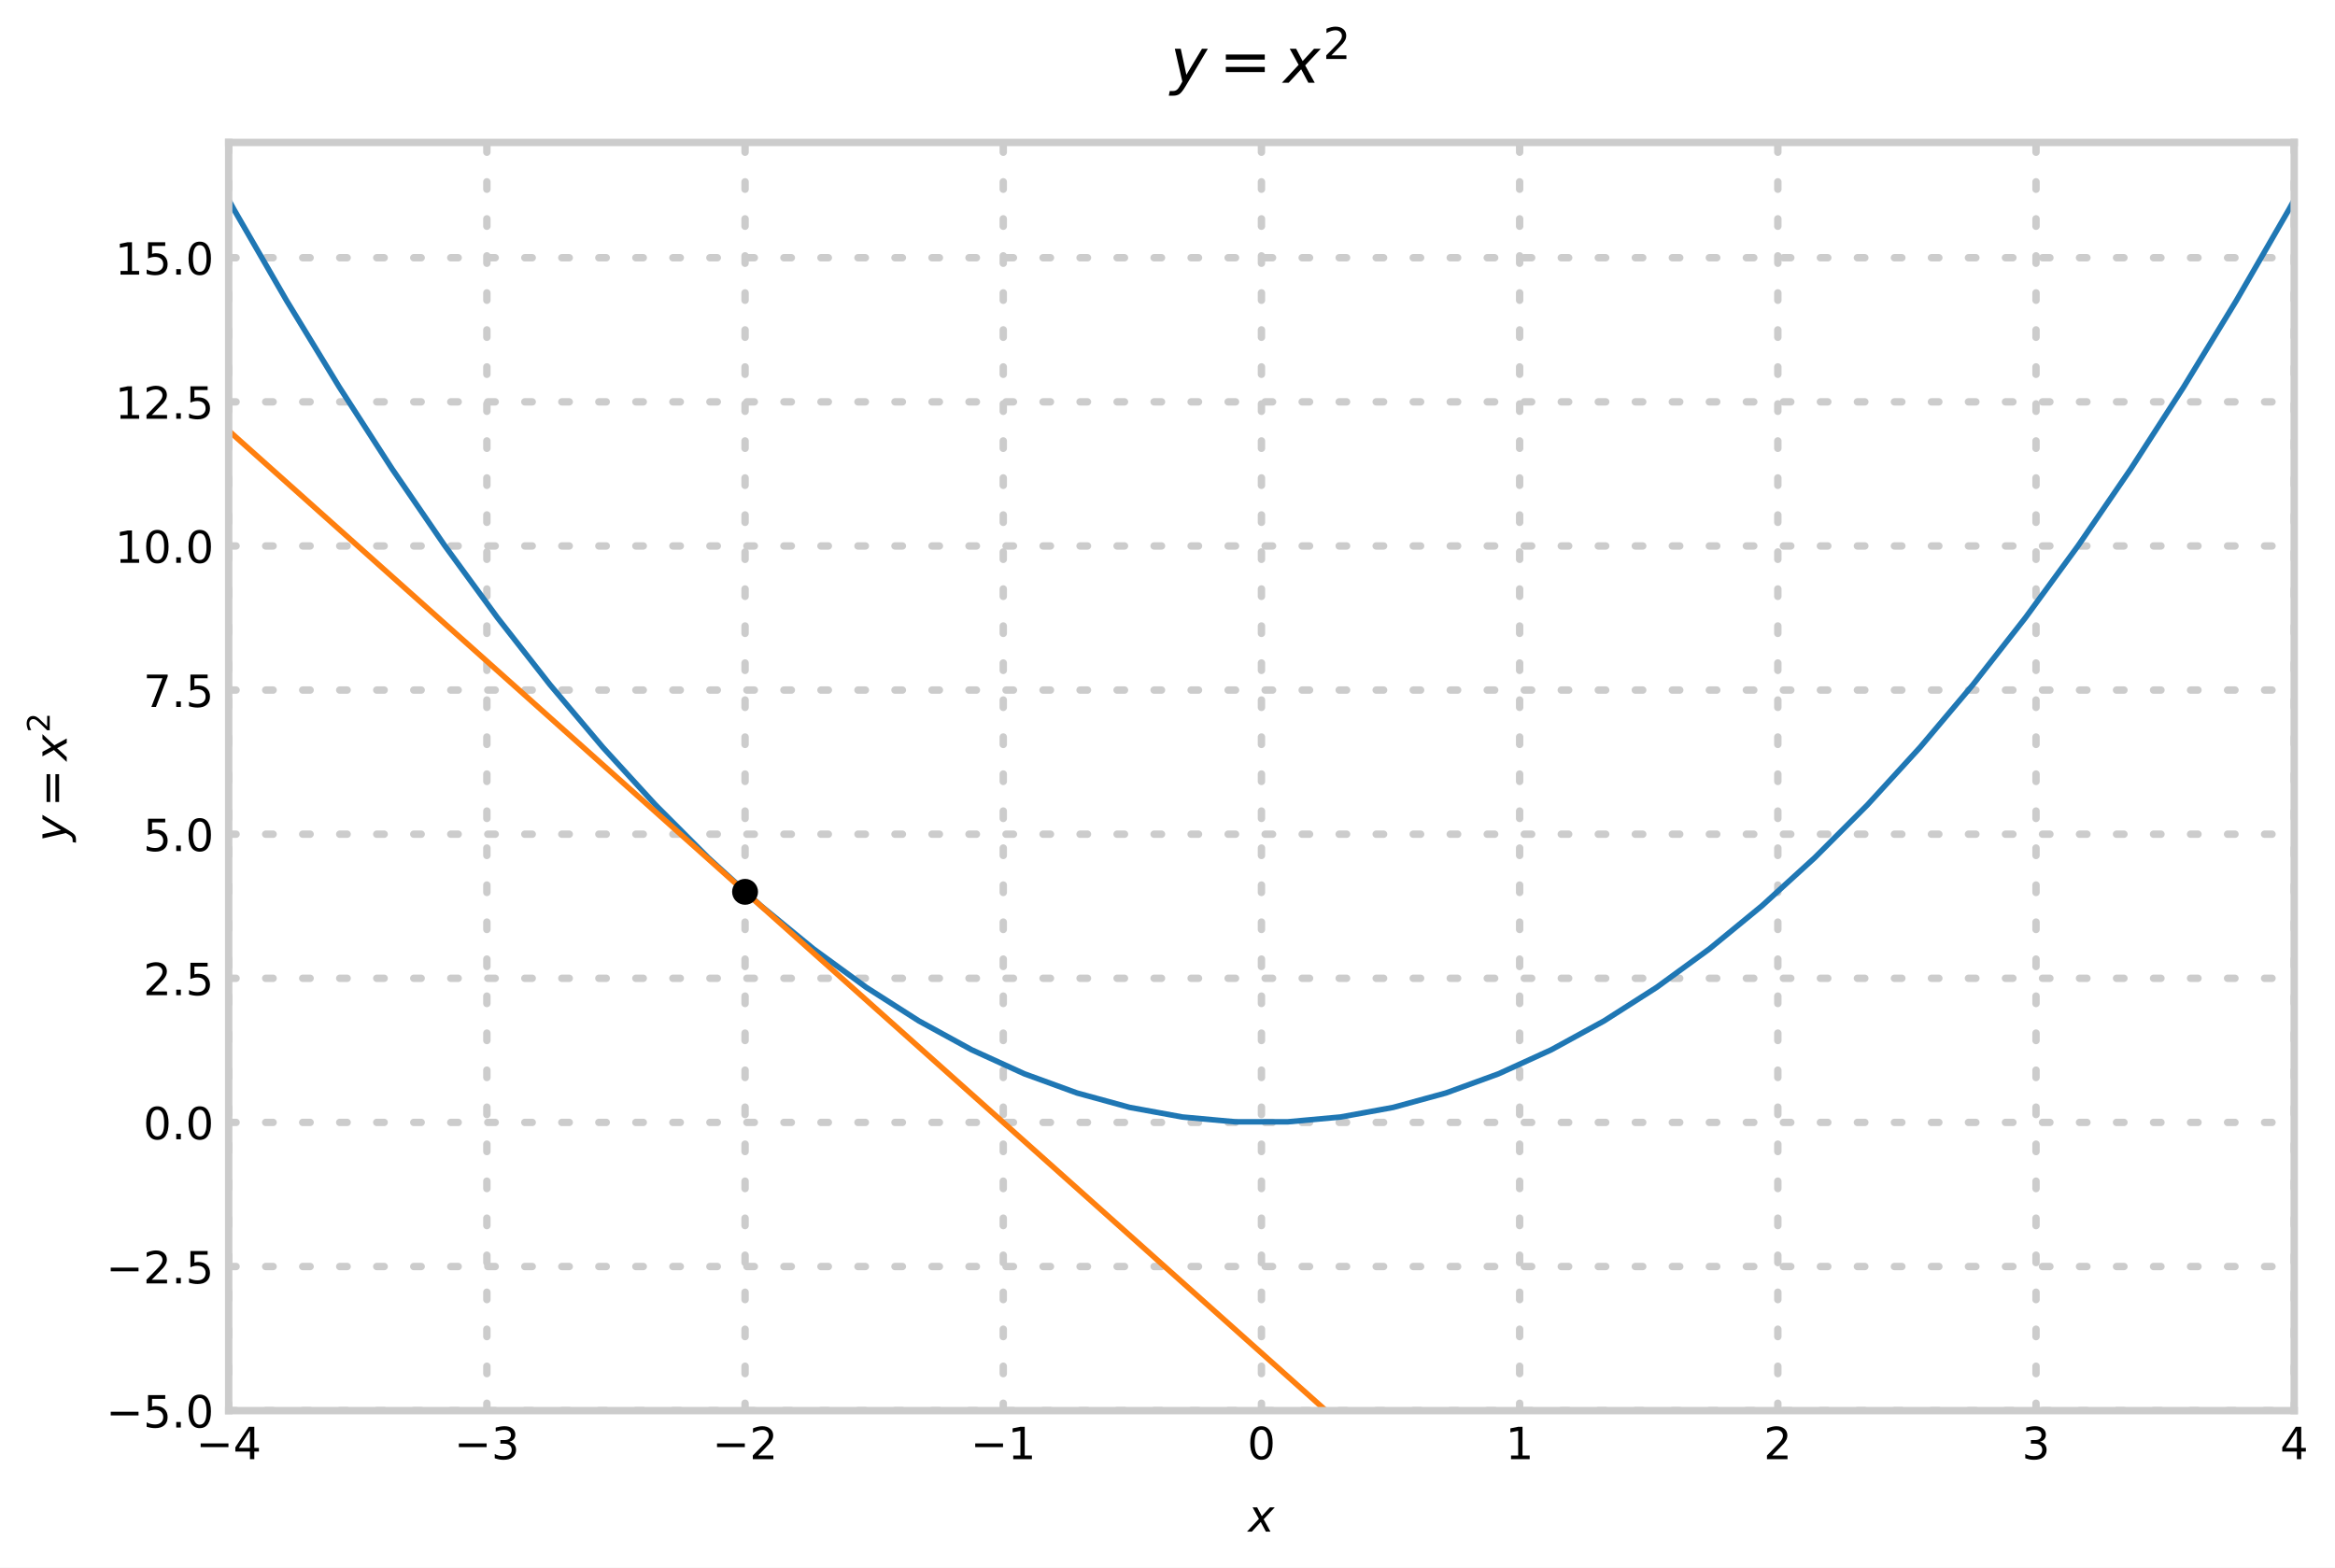
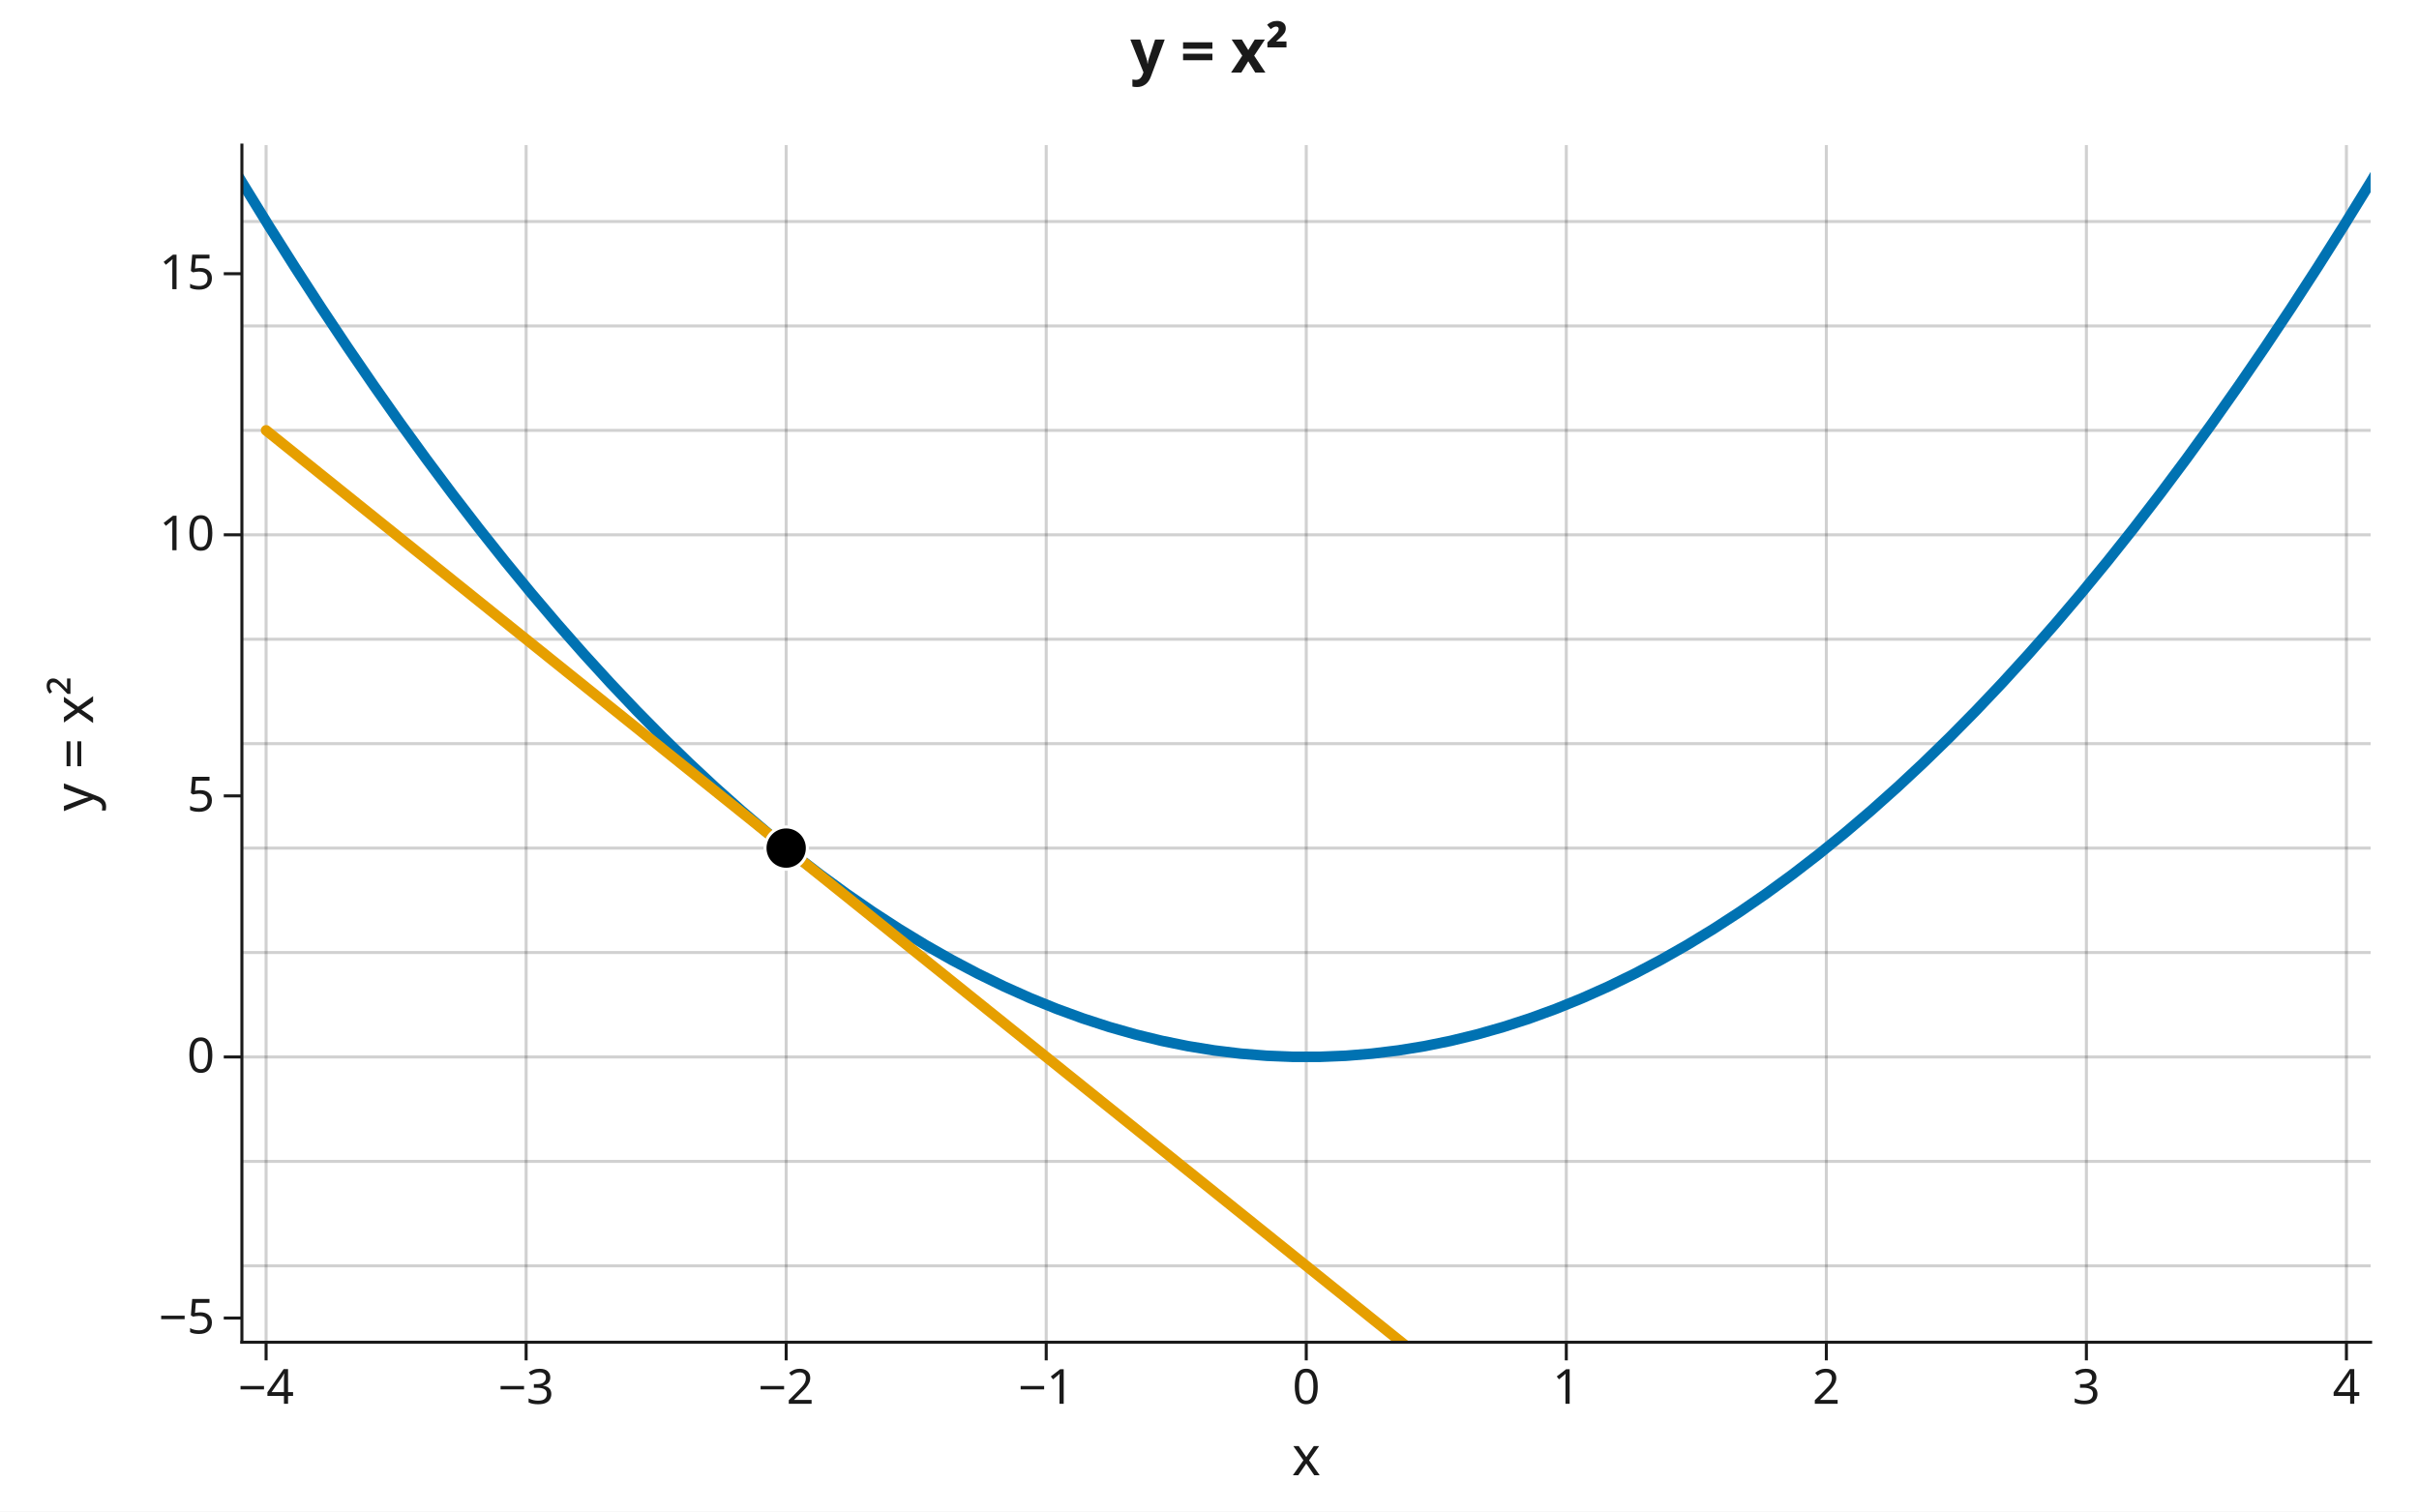
- <svg xmlns="http://www.w3.org/2000/svg" xmlns:xlink="http://www.w3.org/1999/xlink" width="630.797pt" height="423.554pt" viewBox="0 0 630.797 423.554" version="1.1">
-   <defs>
-     <style type="text/css">*{stroke-linejoin: round; stroke-linecap: butt}</style>
-   </defs>
-   <g id="figure_1">
-     <g id="patch_1">
-       <path d="M 0 423.554  L 630.797 423.554  L 630.797 0  L 0 0  z " style="fill: #ffffff" />
+ <svg xmlns="http://www.w3.org/2000/svg" width="680" height="425" viewBox="0 0 800 500" font-family="'Noto Sans', 'Helvetica Neue', Arial, sans-serif">
+   <rect width="800" height="500" fill="white" />
+   <text x="400" y="24" text-anchor="middle" font-size="20" font-weight="600" fill="#1a1a1a">y = x²</text>
+   <svg color="#1a1a1a" y="32" x="0" viewBox="0 0 800 468" height="468" width="800" text-anchor="middle" font-size="16" fill="currentColor" class="plot-d6a7b5">
+     <style>:where(.plot-d6a7b5) {
+   --plot-background: white;
+   display: block;
+   height: auto;
+   height: intrinsic;
+   max-width: 100%;
+ }
+ :where(.plot-d6a7b5 text),
+ :where(.plot-d6a7b5 tspan) {
+   white-space: pre;
+ }</style>
+     <g stroke="currentColor" fill="none" aria-hidden="true" aria-label="y-axis tick">
+       <path d="M0,0L-6,0" transform="translate(80,404)" />
+       <path d="M0,0L-6,0" transform="translate(80,317.6364)" />
+       <path d="M0,0L-6,0" transform="translate(80,231.2727)" />
+       <path d="M0,0L-6,0" transform="translate(80,144.9091)" />
+       <path d="M0,0L-6,0" transform="translate(80,58.54545)" />
    </g>
-     <g id="axes_1">
-       <g id="patch_2">
-         <path d="M 61.779 381.126  L 619.779 381.126  L 619.779 38.488  L 61.779 38.488  z " style="fill: #ffffff" />
-       </g>
-       <g id="matplotlib.axis_1">
-         <g id="xtick_1">
-           <g id="line2d_1">
-             <path d="M 61.779 381.126  L 61.779 38.488  " clip-path="url(#pddca3c827c)" style="fill: none; stroke-dasharray: 2,8; stroke-dashoffset: 0; stroke: #cccccc; stroke-width: 2; stroke-linecap: round" />
-           </g>
-           <g id="line2d_2" />
-           <g id="text_1">
-             <g transform="translate(52.93406 394.2442) scale(0.12 -0.12)">
-               <defs>
-                 <path id="DejaVuSans-2212" d="M 678 2272  L 4684 2272  L 4684 1741  L 678 1741  L 678 2272  z " transform="scale(0.015625)" />
-                 <path id="DejaVuSans-34" d="M 2419 4116  L 825 1625  L 2419 1625  L 2419 4116  z M 2253 4666  L 3047 4666  L 3047 1625  L 3713 1625  L 3713 1100  L 3047 1100  L 3047 0  L 2419 0  L 2419 1100  L 313 1100  L 313 1709  L 2253 4666  z " transform="scale(0.015625)" />
-               </defs>
-               <use xlink:href="#DejaVuSans-2212" />
-               <use xlink:href="#DejaVuSans-34" x="83.789" />
-             </g>
-           </g>
-         </g>
-         <g id="xtick_2">
-           <g id="line2d_3">
-             <path d="M 131.529 381.126  L 131.529 38.488  " clip-path="url(#pddca3c827c)" style="fill: none; stroke-dasharray: 2,8; stroke-dashoffset: 0; stroke: #cccccc; stroke-width: 2; stroke-linecap: round" />
-           </g>
-           <g id="line2d_4" />
-           <g id="text_2">
-             <g transform="translate(122.6841 394.2442) scale(0.12 -0.12)">
-               <defs>
-                 <path id="DejaVuSans-33" d="M 2597 2516  Q 3050 2419 3304 2112  Q 3559 1806 3559 1356  Q 3559 666 3084 287  Q 2609 -91 1734 -91  Q 1441 -91 1130 -33  Q 819 25 488 141  L 488 750  Q 750 597 1062 519  Q 1375 441 1716 441  Q 2309 441 2620 675  Q 2931 909 2931 1356  Q 2931 1769 2642 2001  Q 2353 2234 1838 2234  L 1294 2234  L 1294 2753  L 1863 2753  Q 2328 2753 2575 2939  Q 2822 3125 2822 3475  Q 2822 3834 2567 4026  Q 2313 4219 1838 4219  Q 1578 4219 1281 4162  Q 984 4106 628 3988  L 628 4550  Q 988 4650 1302 4700  Q 1616 4750 1894 4750  Q 2613 4750 3031 4423  Q 3450 4097 3450 3541  Q 3450 3153 3228 2886  Q 3006 2619 2597 2516  z " transform="scale(0.015625)" />
-               </defs>
-               <use xlink:href="#DejaVuSans-2212" />
-               <use xlink:href="#DejaVuSans-33" x="83.789" />
-             </g>
-           </g>
-         </g>
-         <g id="xtick_3">
-           <g id="line2d_5">
-             <path d="M 201.279 381.126  L 201.279 38.488  " clip-path="url(#pddca3c827c)" style="fill: none; stroke-dasharray: 2,8; stroke-dashoffset: 0; stroke: #cccccc; stroke-width: 2; stroke-linecap: round" />
-           </g>
-           <g id="line2d_6" />
-           <g id="text_3">
-             <g transform="translate(192.4341 394.2442) scale(0.12 -0.12)">
-               <defs>
-                 <path id="DejaVuSans-32" d="M 1228 531  L 3431 531  L 3431 0  L 469 0  L 469 531  Q 828 903 1448 1529  Q 2069 2156 2228 2338  Q 2531 2678 2651 2914  Q 2772 3150 2772 3378  Q 2772 3750 2511 3984  Q 2250 4219 1831 4219  Q 1534 4219 1204 4116  Q 875 4013 500 3803  L 500 4441  Q 881 4594 1212 4672  Q 1544 4750 1819 4750  Q 2544 4750 2975 4387  Q 3406 4025 3406 3419  Q 3406 3131 3298 2873  Q 3191 2616 2906 2266  Q 2828 2175 2409 1742  Q 1991 1309 1228 531  z " transform="scale(0.015625)" />
-               </defs>
-               <use xlink:href="#DejaVuSans-2212" />
-               <use xlink:href="#DejaVuSans-32" x="83.789" />
-             </g>
-           </g>
-         </g>
-         <g id="xtick_4">
-           <g id="line2d_7">
-             <path d="M 271.029 381.126  L 271.029 38.488  " clip-path="url(#pddca3c827c)" style="fill: none; stroke-dasharray: 2,8; stroke-dashoffset: 0; stroke: #cccccc; stroke-width: 2; stroke-linecap: round" />
-           </g>
-           <g id="line2d_8" />
-           <g id="text_4">
-             <g transform="translate(262.1841 394.2442) scale(0.12 -0.12)">
-               <defs>
-                 <path id="DejaVuSans-31" d="M 794 531  L 1825 531  L 1825 4091  L 703 3866  L 703 4441  L 1819 4666  L 2450 4666  L 2450 531  L 3481 531  L 3481 0  L 794 0  L 794 531  z " transform="scale(0.015625)" />
-               </defs>
-               <use xlink:href="#DejaVuSans-2212" />
-               <use xlink:href="#DejaVuSans-31" x="83.789" />
-             </g>
-           </g>
-         </g>
-         <g id="xtick_5">
-           <g id="line2d_9">
-             <path d="M 340.779 381.126  L 340.779 38.488  " clip-path="url(#pddca3c827c)" style="fill: none; stroke-dasharray: 2,8; stroke-dashoffset: 0; stroke: #cccccc; stroke-width: 2; stroke-linecap: round" />
-           </g>
-           <g id="line2d_10" />
-           <g id="text_5">
-             <g transform="translate(336.9619 394.2442) scale(0.12 -0.12)">
-               <defs>
-                 <path id="DejaVuSans-30" d="M 2034 4250  Q 1547 4250 1301 3770  Q 1056 3291 1056 2328  Q 1056 1369 1301 889  Q 1547 409 2034 409  Q 2525 409 2770 889  Q 3016 1369 3016 2328  Q 3016 3291 2770 3770  Q 2525 4250 2034 4250  z M 2034 4750  Q 2819 4750 3233 4129  Q 3647 3509 3647 2328  Q 3647 1150 3233 529  Q 2819 -91 2034 -91  Q 1250 -91 836 529  Q 422 1150 422 2328  Q 422 3509 836 4129  Q 1250 4750 2034 4750  z " transform="scale(0.015625)" />
-               </defs>
-               <use xlink:href="#DejaVuSans-30" />
-             </g>
-           </g>
-         </g>
-         <g id="xtick_6">
-           <g id="line2d_11">
-             <path d="M 410.529 381.126  L 410.529 38.488  " clip-path="url(#pddca3c827c)" style="fill: none; stroke-dasharray: 2,8; stroke-dashoffset: 0; stroke: #cccccc; stroke-width: 2; stroke-linecap: round" />
-           </g>
-           <g id="line2d_12" />
-           <g id="text_6">
-             <g transform="translate(406.7119 394.2442) scale(0.12 -0.12)">
-               <use xlink:href="#DejaVuSans-31" />
-             </g>
-           </g>
-         </g>
-         <g id="xtick_7">
-           <g id="line2d_13">
-             <path d="M 480.279 381.126  L 480.279 38.488  " clip-path="url(#pddca3c827c)" style="fill: none; stroke-dasharray: 2,8; stroke-dashoffset: 0; stroke: #cccccc; stroke-width: 2; stroke-linecap: round" />
-           </g>
-           <g id="line2d_14" />
-           <g id="text_7">
-             <g transform="translate(476.4619 394.2442) scale(0.12 -0.12)">
-               <use xlink:href="#DejaVuSans-32" />
-             </g>
-           </g>
-         </g>
-         <g id="xtick_8">
-           <g id="line2d_15">
-             <path d="M 550.029 381.126  L 550.029 38.488  " clip-path="url(#pddca3c827c)" style="fill: none; stroke-dasharray: 2,8; stroke-dashoffset: 0; stroke: #cccccc; stroke-width: 2; stroke-linecap: round" />
-           </g>
-           <g id="line2d_16" />
-           <g id="text_8">
-             <g transform="translate(546.2119 394.2442) scale(0.12 -0.12)">
-               <use xlink:href="#DejaVuSans-33" />
-             </g>
-           </g>
-         </g>
-         <g id="xtick_9">
-           <g id="line2d_17">
-             <path d="M 619.779 381.126  L 619.779 38.488  " clip-path="url(#pddca3c827c)" style="fill: none; stroke-dasharray: 2,8; stroke-dashoffset: 0; stroke: #cccccc; stroke-width: 2; stroke-linecap: round" />
-           </g>
-           <g id="line2d_18" />
-           <g id="text_9">
-             <g transform="translate(615.9619 394.2442) scale(0.12 -0.12)">
-               <use xlink:href="#DejaVuSans-34" />
-             </g>
-           </g>
-         </g>
-         <g id="text_10">
-           <g transform="translate(337.1794 413.8579) scale(0.12 -0.12)">
-             <defs>
-               <path id="DejaVuSans-Oblique-78" d="M 3841 3500  L 2234 1784  L 3219 0  L 2559 0  L 1819 1388  L 531 0  L -166 0  L 1556 1844  L 641 3500  L 1300 3500  L 1972 2234  L 3144 3500  L 3841 3500  z " transform="scale(0.015625)" />
-             </defs>
-             <use xlink:href="#DejaVuSans-Oblique-78" transform="translate(0 0.3125)" />
-           </g>
-         </g>
-       </g>
-       <g id="matplotlib.axis_2">
-         <g id="ytick_1">
-           <g id="line2d_19">
-             <path d="M 61.779 381.126  L 619.779 381.126  " clip-path="url(#pddca3c827c)" style="fill: none; stroke-dasharray: 2,8; stroke-dashoffset: 0; stroke: #cccccc; stroke-width: 2; stroke-linecap: round" />
-           </g>
-           <g id="line2d_20" />
-           <g id="text_11">
-             <g transform="translate(28.64 385.6851) scale(0.12 -0.12)">
-               <defs>
-                 <path id="DejaVuSans-35" d="M 691 4666  L 3169 4666  L 3169 4134  L 1269 4134  L 1269 2991  Q 1406 3038 1543 3061  Q 1681 3084 1819 3084  Q 2600 3084 3056 2656  Q 3513 2228 3513 1497  Q 3513 744 3044 326  Q 2575 -91 1722 -91  Q 1428 -91 1123 -41  Q 819 9 494 109  L 494 744  Q 775 591 1075 516  Q 1375 441 1709 441  Q 2250 441 2565 725  Q 2881 1009 2881 1497  Q 2881 1984 2565 2268  Q 2250 2553 1709 2553  Q 1456 2553 1204 2497  Q 953 2441 691 2322  L 691 4666  z " transform="scale(0.015625)" />
-                 <path id="DejaVuSans-2e" d="M 684 794  L 1344 794  L 1344 0  L 684 0  L 684 794  z " transform="scale(0.015625)" />
-               </defs>
-               <use xlink:href="#DejaVuSans-2212" />
-               <use xlink:href="#DejaVuSans-35" x="83.789" />
-               <use xlink:href="#DejaVuSans-2e" x="147.412" />
-               <use xlink:href="#DejaVuSans-30" x="179.199" />
-             </g>
-           </g>
-         </g>
-         <g id="ytick_2">
-           <g id="line2d_21">
-             <path d="M 61.779 342.19  L 619.779 342.19  " clip-path="url(#pddca3c827c)" style="fill: none; stroke-dasharray: 2,8; stroke-dashoffset: 0; stroke: #cccccc; stroke-width: 2; stroke-linecap: round" />
-           </g>
-           <g id="line2d_22" />
-           <g id="text_12">
-             <g transform="translate(28.64 346.749) scale(0.12 -0.12)">
-               <use xlink:href="#DejaVuSans-2212" />
-               <use xlink:href="#DejaVuSans-32" x="83.789" />
-               <use xlink:href="#DejaVuSans-2e" x="147.412" />
-               <use xlink:href="#DejaVuSans-35" x="179.199" />
-             </g>
-           </g>
-         </g>
-         <g id="ytick_3">
-           <g id="line2d_23">
-             <path d="M 61.779 303.254  L 619.779 303.254  " clip-path="url(#pddca3c827c)" style="fill: none; stroke-dasharray: 2,8; stroke-dashoffset: 0; stroke: #cccccc; stroke-width: 2; stroke-linecap: round" />
-           </g>
-           <g id="line2d_24" />
-           <g id="text_13">
-             <g transform="translate(38.69562 307.8128) scale(0.12 -0.12)">
-               <use xlink:href="#DejaVuSans-30" />
-               <use xlink:href="#DejaVuSans-2e" x="63.623" />
-               <use xlink:href="#DejaVuSans-30" x="95.41" />
-             </g>
-           </g>
-         </g>
-         <g id="ytick_4">
-           <g id="line2d_25">
-             <path d="M 61.779 264.318  L 619.779 264.318  " clip-path="url(#pddca3c827c)" style="fill: none; stroke-dasharray: 2,8; stroke-dashoffset: 0; stroke: #cccccc; stroke-width: 2; stroke-linecap: round" />
-           </g>
-           <g id="line2d_26" />
-           <g id="text_14">
-             <g transform="translate(38.69562 268.8767) scale(0.12 -0.12)">
-               <use xlink:href="#DejaVuSans-32" />
-               <use xlink:href="#DejaVuSans-2e" x="63.623" />
-               <use xlink:href="#DejaVuSans-35" x="95.41" />
-             </g>
-           </g>
-         </g>
-         <g id="ytick_5">
-           <g id="line2d_27">
-             <path d="M 61.779 225.381  L 619.779 225.381  " clip-path="url(#pddca3c827c)" style="fill: none; stroke-dasharray: 2,8; stroke-dashoffset: 0; stroke: #cccccc; stroke-width: 2; stroke-linecap: round" />
-           </g>
-           <g id="line2d_28" />
-           <g id="text_15">
-             <g transform="translate(38.69562 229.9405) scale(0.12 -0.12)">
-               <use xlink:href="#DejaVuSans-35" />
-               <use xlink:href="#DejaVuSans-2e" x="63.623" />
-               <use xlink:href="#DejaVuSans-30" x="95.41" />
-             </g>
-           </g>
-         </g>
-         <g id="ytick_6">
-           <g id="line2d_29">
-             <path d="M 61.779 186.445  L 619.779 186.445  " clip-path="url(#pddca3c827c)" style="fill: none; stroke-dasharray: 2,8; stroke-dashoffset: 0; stroke: #cccccc; stroke-width: 2; stroke-linecap: round" />
-           </g>
-           <g id="line2d_30" />
-           <g id="text_16">
-             <g transform="translate(38.69562 191.0044) scale(0.12 -0.12)">
-               <defs>
-                 <path id="DejaVuSans-37" d="M 525 4666  L 3525 4666  L 3525 4397  L 1831 0  L 1172 0  L 2766 4134  L 525 4134  L 525 4666  z " transform="scale(0.015625)" />
-               </defs>
-               <use xlink:href="#DejaVuSans-37" />
-               <use xlink:href="#DejaVuSans-2e" x="63.623" />
-               <use xlink:href="#DejaVuSans-35" x="95.41" />
-             </g>
-           </g>
-         </g>
-         <g id="ytick_7">
-           <g id="line2d_31">
-             <path d="M 61.779 147.509  L 619.779 147.509  " clip-path="url(#pddca3c827c)" style="fill: none; stroke-dasharray: 2,8; stroke-dashoffset: 0; stroke: #cccccc; stroke-width: 2; stroke-linecap: round" />
-           </g>
-           <g id="line2d_32" />
-           <g id="text_17">
-             <g transform="translate(31.06063 152.0683) scale(0.12 -0.12)">
-               <use xlink:href="#DejaVuSans-31" />
-               <use xlink:href="#DejaVuSans-30" x="63.623" />
-               <use xlink:href="#DejaVuSans-2e" x="127.246" />
-               <use xlink:href="#DejaVuSans-30" x="159.033" />
-             </g>
-           </g>
-         </g>
-         <g id="ytick_8">
-           <g id="line2d_33">
-             <path d="M 61.779 108.573  L 619.779 108.573  " clip-path="url(#pddca3c827c)" style="fill: none; stroke-dasharray: 2,8; stroke-dashoffset: 0; stroke: #cccccc; stroke-width: 2; stroke-linecap: round" />
-           </g>
-           <g id="line2d_34" />
-           <g id="text_18">
-             <g transform="translate(31.06063 113.1321) scale(0.12 -0.12)">
-               <use xlink:href="#DejaVuSans-31" />
-               <use xlink:href="#DejaVuSans-32" x="63.623" />
-               <use xlink:href="#DejaVuSans-2e" x="127.246" />
-               <use xlink:href="#DejaVuSans-35" x="159.033" />
-             </g>
-           </g>
-         </g>
-         <g id="ytick_9">
-           <g id="line2d_35">
-             <path d="M 61.779 69.637  L 619.779 69.637  " clip-path="url(#pddca3c827c)" style="fill: none; stroke-dasharray: 2,8; stroke-dashoffset: 0; stroke: #cccccc; stroke-width: 2; stroke-linecap: round" />
-           </g>
-           <g id="line2d_36" />
-           <g id="text_19">
-             <g transform="translate(31.06063 74.19598) scale(0.12 -0.12)">
-               <use xlink:href="#DejaVuSans-31" />
-               <use xlink:href="#DejaVuSans-35" x="63.623" />
-               <use xlink:href="#DejaVuSans-2e" x="127.246" />
-               <use xlink:href="#DejaVuSans-30" x="159.033" />
-             </g>
-           </g>
-         </g>
-         <g id="text_20">
-           <g transform="translate(18.12 227.387) rotate(-90) scale(0.12 -0.12)">
-             <defs>
-               <path id="DejaVuSans-Oblique-79" d="M 1588 -325  Q 1188 -997 936 -1164  Q 684 -1331 294 -1331  L -159 -1331  L -63 -850  L 269 -850  Q 509 -850 678 -719  Q 847 -588 1056 -206  L 1234 128  L 459 3500  L 1069 3500  L 1650 819  L 3256 3500  L 3859 3500  L 1588 -325  z " transform="scale(0.015625)" />
-               <path id="DejaVuSans-3d" d="M 678 2906  L 4684 2906  L 4684 2381  L 678 2381  L 678 2906  z M 678 1631  L 4684 1631  L 4684 1100  L 678 1100  L 678 1631  z " transform="scale(0.015625)" />
-             </defs>
-             <use xlink:href="#DejaVuSans-Oblique-79" transform="translate(0 0.765625)" />
-             <use xlink:href="#DejaVuSans-3d" transform="translate(78.66211 0.765625)" />
-             <use xlink:href="#DejaVuSans-Oblique-78" transform="translate(181.9336 0.765625)" />
-             <use xlink:href="#DejaVuSans-32" transform="translate(245.5794 39.04688) scale(0.7)" />
-           </g>
-         </g>
-       </g>
-       <g id="line2d_37">
-         <path d="M 32.535 -1  L 34.733 3.408  L 48.968 30.652  L 63.203 56.599  L 77.438 81.248  L 91.672 104.6  L 105.907 126.655  L 120.142 147.412  L 134.376 166.872  L 148.611 185.034  L 162.846 201.9  L 177.08 217.468  L 191.315 231.738  L 205.55 244.712  L 219.784 256.388  L 234.019 266.766  L 248.254 275.848  L 262.489 283.632  L 276.723 290.118  L 290.958 295.308  L 305.193 299.2  L 319.427 301.794  L 333.662 303.092  L 347.897 303.092  L 362.131 301.794  L 376.366 299.2  L 390.601 295.308  L 404.835 290.118  L 419.07 283.632  L 433.305 275.848  L 447.54 266.766  L 461.774 256.388  L 476.009 244.712  L 490.244 231.738  L 504.478 217.468  L 518.713 201.9  L 532.948 185.034  L 547.182 166.872  L 561.417 147.412  L 575.652 126.655  L 589.887 104.6  L 604.121 81.248  L 618.356 56.599  L 631.797 32.099  " clip-path="url(#pddca3c827c)" style="fill: none; stroke: #1f77b4; stroke-width: 1.5; stroke-linecap: square" />
-       </g>
-       <g id="line2d_38">
-         <path d="M -1 60.288  L 201.279 240.956  L 406.839 424.554  " clip-path="url(#pddca3c827c)" style="fill: none; stroke: #ff7f0e; stroke-width: 1.5; stroke-linecap: square" />
-       </g>
-       <g id="line2d_39">
-         <defs>
-           <path id="m2b95821560" d="M 0 3  C 0.796 3 1.559 2.684 2.121 2.121  C 2.684 1.559 3 0.796 3 0  C 3 -0.796 2.684 -1.559 2.121 -2.121  C 1.559 -2.684 0.796 -3 0 -3  C -0.796 -3 -1.559 -2.684 -2.121 -2.121  C -2.684 -1.559 -3 -0.796 -3 0  C -3 0.796 -2.684 1.559 -2.121 2.121  C -1.559 2.684 -0.796 3 0 3  z " style="stroke: #000000" />
-         </defs>
-         <g clip-path="url(#pddca3c827c)">
-           <use xlink:href="#m2b95821560" x="201.279" y="240.956" style="stroke: #000000" />
-         </g>
-       </g>
-       <g id="patch_3">
-         <path d="M 61.779 381.126  L 61.779 38.488  " style="fill: none; stroke: #cccccc; stroke-width: 2; stroke-linejoin: miter; stroke-linecap: square" />
-       </g>
-       <g id="patch_4">
-         <path d="M 619.779 381.126  L 619.779 38.488  " style="fill: none; stroke: #cccccc; stroke-width: 2; stroke-linejoin: miter; stroke-linecap: square" />
-       </g>
-       <g id="patch_5">
-         <path d="M 61.779 381.126  L 619.779 381.126  " style="fill: none; stroke: #cccccc; stroke-width: 2; stroke-linejoin: miter; stroke-linecap: square" />
-       </g>
-       <g id="patch_6">
-         <path d="M 61.779 38.488  L 619.779 38.488  " style="fill: none; stroke: #cccccc; stroke-width: 2; stroke-linejoin: miter; stroke-linecap: square" />
-       </g>
-       <g id="text_21">
-         <g transform="translate(316.1674 22.488) scale(0.168 -0.168)">
-           <use xlink:href="#DejaVuSans-Oblique-79" transform="translate(0 0.765625)" />
-           <use xlink:href="#DejaVuSans-3d" transform="translate(78.66211 0.765625)" />
-           <use xlink:href="#DejaVuSans-Oblique-78" transform="translate(181.9336 0.765625)" />
-           <use xlink:href="#DejaVuSans-32" transform="translate(245.5794 39.04688) scale(0.7)" />
-         </g>
+     <g transform="translate(-9,0)" font-variant="tabular-nums" text-anchor="end" aria-label="y-axis tick label">
+       <text transform="translate(80,404)" y="0.32em">−5</text>
+       <text transform="translate(80,317.6364)" y="0.32em">0</text>
+       <text transform="translate(80,231.2727)" y="0.32em">5</text>
+       <text transform="translate(80,144.9091)" y="0.32em">10</text>
+       <text transform="translate(80,58.54545)" y="0.32em">15</text>
+     </g>
+     <g font-size="18" transform="translate(-62,0)" aria-label="y-axis label">
+       <text transform="translate(80,214) rotate(-90)" y="0.71em">y = x²</text>
+     </g>
+     <g stroke="currentColor" fill="none" aria-hidden="true" aria-label="x-axis tick">
+       <path d="M0,0L0,6" transform="translate(88,412)" />
+       <path d="M0,0L0,6" transform="translate(174,412)" />
+       <path d="M0,0L0,6" transform="translate(260,412)" />
+       <path d="M0,0L0,6" transform="translate(346,412)" />
+       <path d="M0,0L0,6" transform="translate(432,412)" />
+       <path d="M0,0L0,6" transform="translate(518,412)" />
+       <path d="M0,0L0,6" transform="translate(604,412)" />
+       <path d="M0,0L0,6" transform="translate(690,412)" />
+       <path d="M0,0L0,6" transform="translate(776,412)" />
+     </g>
+     <g transform="translate(0,9)" font-variant="tabular-nums" aria-label="x-axis tick label">
+       <text transform="translate(88,412)" y="0.71em">−4</text>
+       <text transform="translate(174,412)" y="0.71em">−3</text>
+       <text transform="translate(260,412)" y="0.71em">−2</text>
+       <text transform="translate(346,412)" y="0.71em">−1</text>
+       <text transform="translate(432,412)" y="0.71em">0</text>
+       <text transform="translate(518,412)" y="0.71em">1</text>
+       <text transform="translate(604,412)" y="0.71em">2</text>
+       <text transform="translate(690,412)" y="0.71em">3</text>
+       <text transform="translate(776,412)" y="0.71em">4</text>
+     </g>
+     <g font-size="18" transform="translate(0,44)" aria-label="x-axis label">
+       <text transform="translate(432,412)">x</text>
+     </g>
+     <g stroke-opacity="0.18" stroke="#000" aria-hidden="true" aria-label="x-grid">
+       <line y2="412" y1="16" x2="88" x1="88" />
+       <line y2="412" y1="16" x2="174" x1="174" />
+       <line y2="412" y1="16" x2="260" x1="260" />
+       <line y2="412" y1="16" x2="346" x1="346" />
+       <line y2="412" y1="16" x2="432" x1="432" />
+       <line y2="412" y1="16" x2="518" x1="518" />
+       <line y2="412" y1="16" x2="604" x1="604" />
+       <line y2="412" y1="16" x2="690" x1="690" />
+       <line y2="412" y1="16" x2="776" x1="776" />
+     </g>
+     <g stroke-opacity="0.18" stroke="#000" aria-hidden="true" aria-label="y-grid">
+       <line y2="386.727" y1="386.727" x2="784" x1="80" />
+       <line y2="352.182" y1="352.182" x2="784" x1="80" />
+       <line y2="317.636" y1="317.636" x2="784" x1="80" />
+       <line y2="283.091" y1="283.091" x2="784" x1="80" />
+       <line y2="248.545" y1="248.545" x2="784" x1="80" />
+       <line y2="214" y1="214" x2="784" x1="80" />
+       <line y2="179.455" y1="179.455" x2="784" x1="80" />
+       <line y2="144.909" y1="144.909" x2="784" x1="80" />
+       <line y2="110.364" y1="110.364" x2="784" x1="80" />
+       <line y2="75.818" y1="75.818" x2="784" x1="80" />
+       <line y2="41.273" y1="41.273" x2="784" x1="80" />
+     </g>
+     <clipPath id="plot-clip-17">
+       <rect height="396" width="704" y="16" x="80" />
+     </clipPath>
+     <g clip-path="url(#plot-clip-17)" aria-label="line">
+       <g stroke-linecap="round" stroke-linejoin="round" stroke-width="3.5" stroke="#0072B2" fill="none">
+         <path d="M2,-114.182L10.687,-96.911L19.374,-79.992L28.061,-63.426L36.747,-47.213L45.434,-31.352L54.121,-15.843L62.808,-0.687L71.495,14.117L80.182,28.568L88.869,42.667L97.556,56.413L106.242,69.807L114.929,82.848L123.616,95.537L132.303,107.873L140.99,119.857L149.677,131.489L158.364,142.768L167.051,153.694L175.737,164.268L184.424,174.49L193.111,184.359L201.798,193.876L210.485,203.04L219.172,211.852L227.859,220.311L236.545,228.418L245.232,236.172L253.919,243.574L262.606,250.623L271.293,257.32L279.98,263.665L288.667,269.657L297.354,275.296L306.04,280.583L314.727,285.518L323.414,290.1L332.101,294.329L340.788,298.207L349.475,301.731L358.162,304.903L366.848,307.723L375.535,310.19L384.222,312.305L392.909,314.068L401.596,315.477L410.283,316.535L418.97,317.24L427.657,317.592L436.343,317.592L445.03,317.24L453.717,316.535L462.404,315.477L471.091,314.068L479.778,312.305L488.465,310.19L497.152,307.723L505.838,304.903L514.525,301.731L523.212,298.207L531.899,294.329L540.586,290.1L549.273,285.518L557.96,280.583L566.646,275.296L575.333,269.657L584.02,263.665L592.707,257.32L601.394,250.623L610.081,243.574L618.768,236.172L627.455,228.418L636.141,220.311L644.828,211.852L653.515,203.04L662.202,193.876L670.889,184.359L679.576,174.49L688.263,164.268L696.949,153.694L705.636,142.768L714.323,131.489L723.01,119.857L731.697,107.873L740.384,95.537L749.071,82.848L757.758,69.807L766.444,56.413L775.131,42.667L783.818,28.568L792.505,14.117L801.192,-0.687L809.879,-15.843L818.566,-31.352L827.253,-47.213L835.939,-63.426L844.626,-79.992L853.313,-96.911L862,-114.182" />
      </g>
    </g>
-   </g>
-   <defs>
-     <clipPath id="pddca3c827c">
-       <rect x="61.779" y="38.488" width="558" height="342.638" />
-     </clipPath>
-   </defs>
+     <g clip-path="url(#plot-clip-17)" aria-label="line">
+       <g stroke-linecap="round" stroke-linejoin="round" stroke-width="3.5" stroke="#E69F00" fill="none">
+         <path d="M88,110.364L776,663.091" />
+       </g>
+     </g>
+     <g clip-path="url(#plot-clip-17)" aria-label="dot">
+       <g stroke="white" fill="black">
+         <circle r="7" cy="248.545" cx="260" />
+       </g>
+     </g>
+     <line y2="412" y1="412" x2="784" x1="80" stroke-linecap="square" stroke="currentColor" aria-label="frame" />
+     <line y2="412" y1="16" x2="80" x1="80" stroke-linecap="square" stroke="currentColor" aria-label="frame" />
+   </svg>
</svg>
